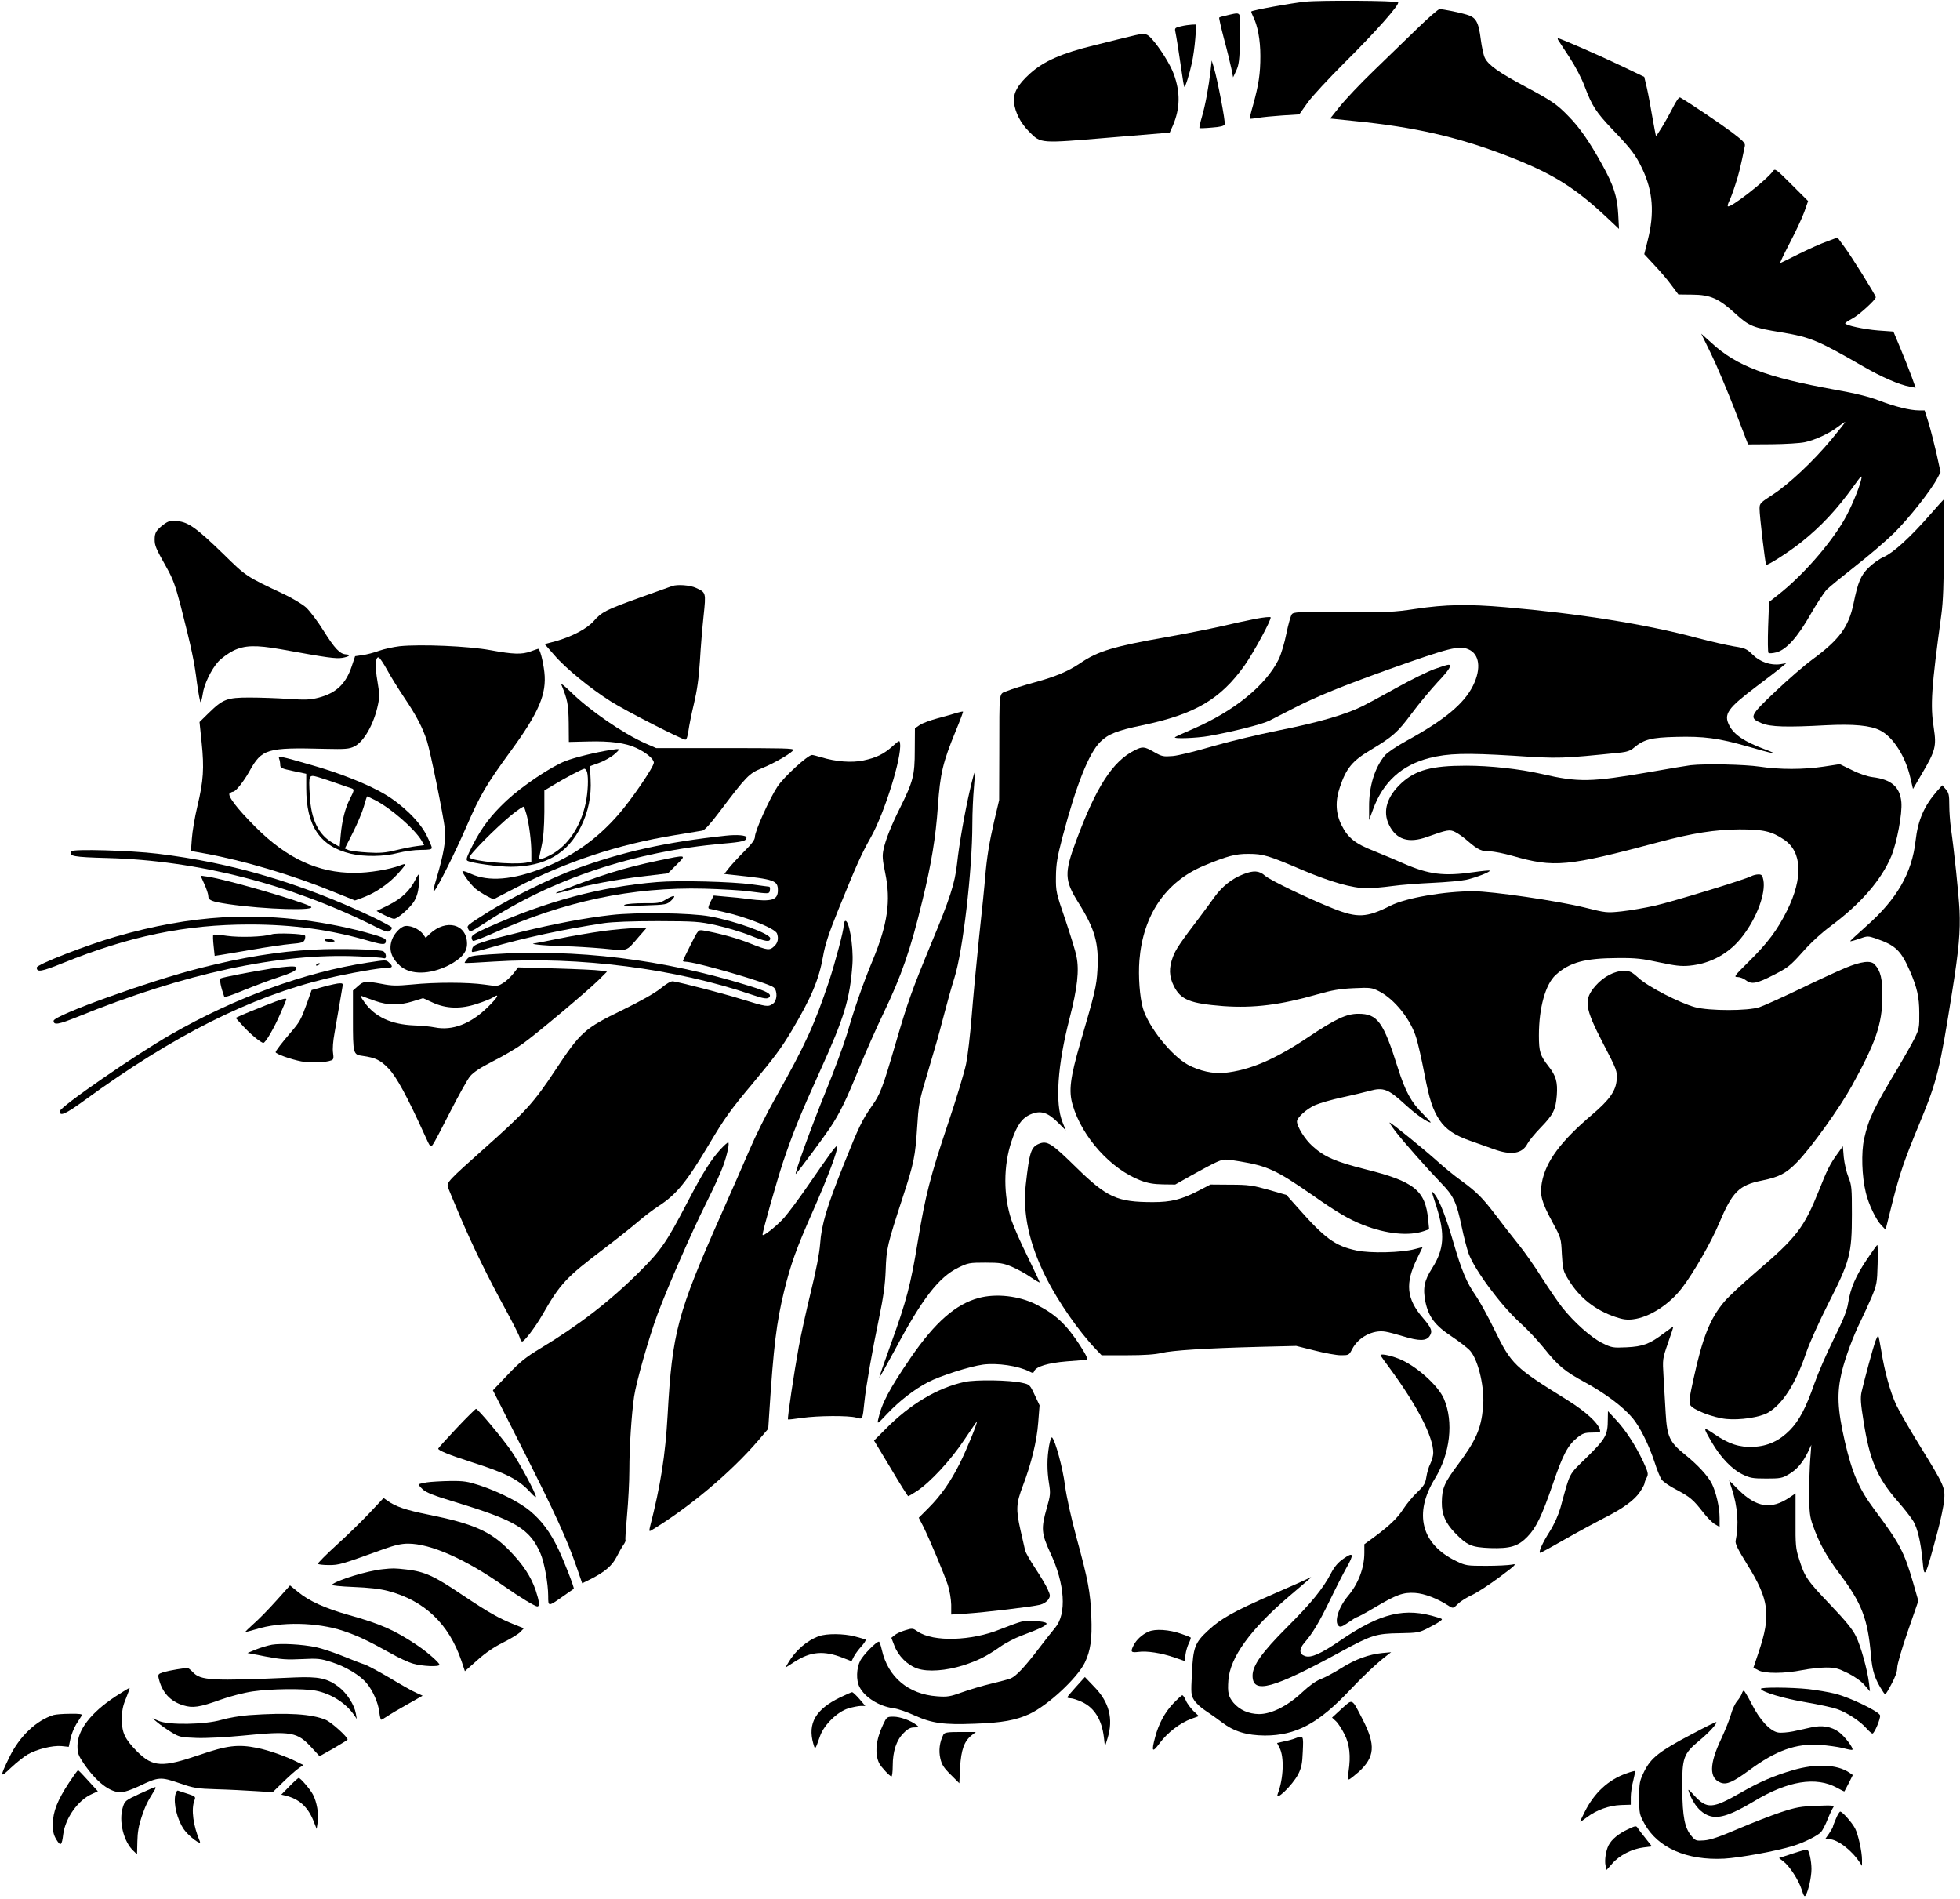
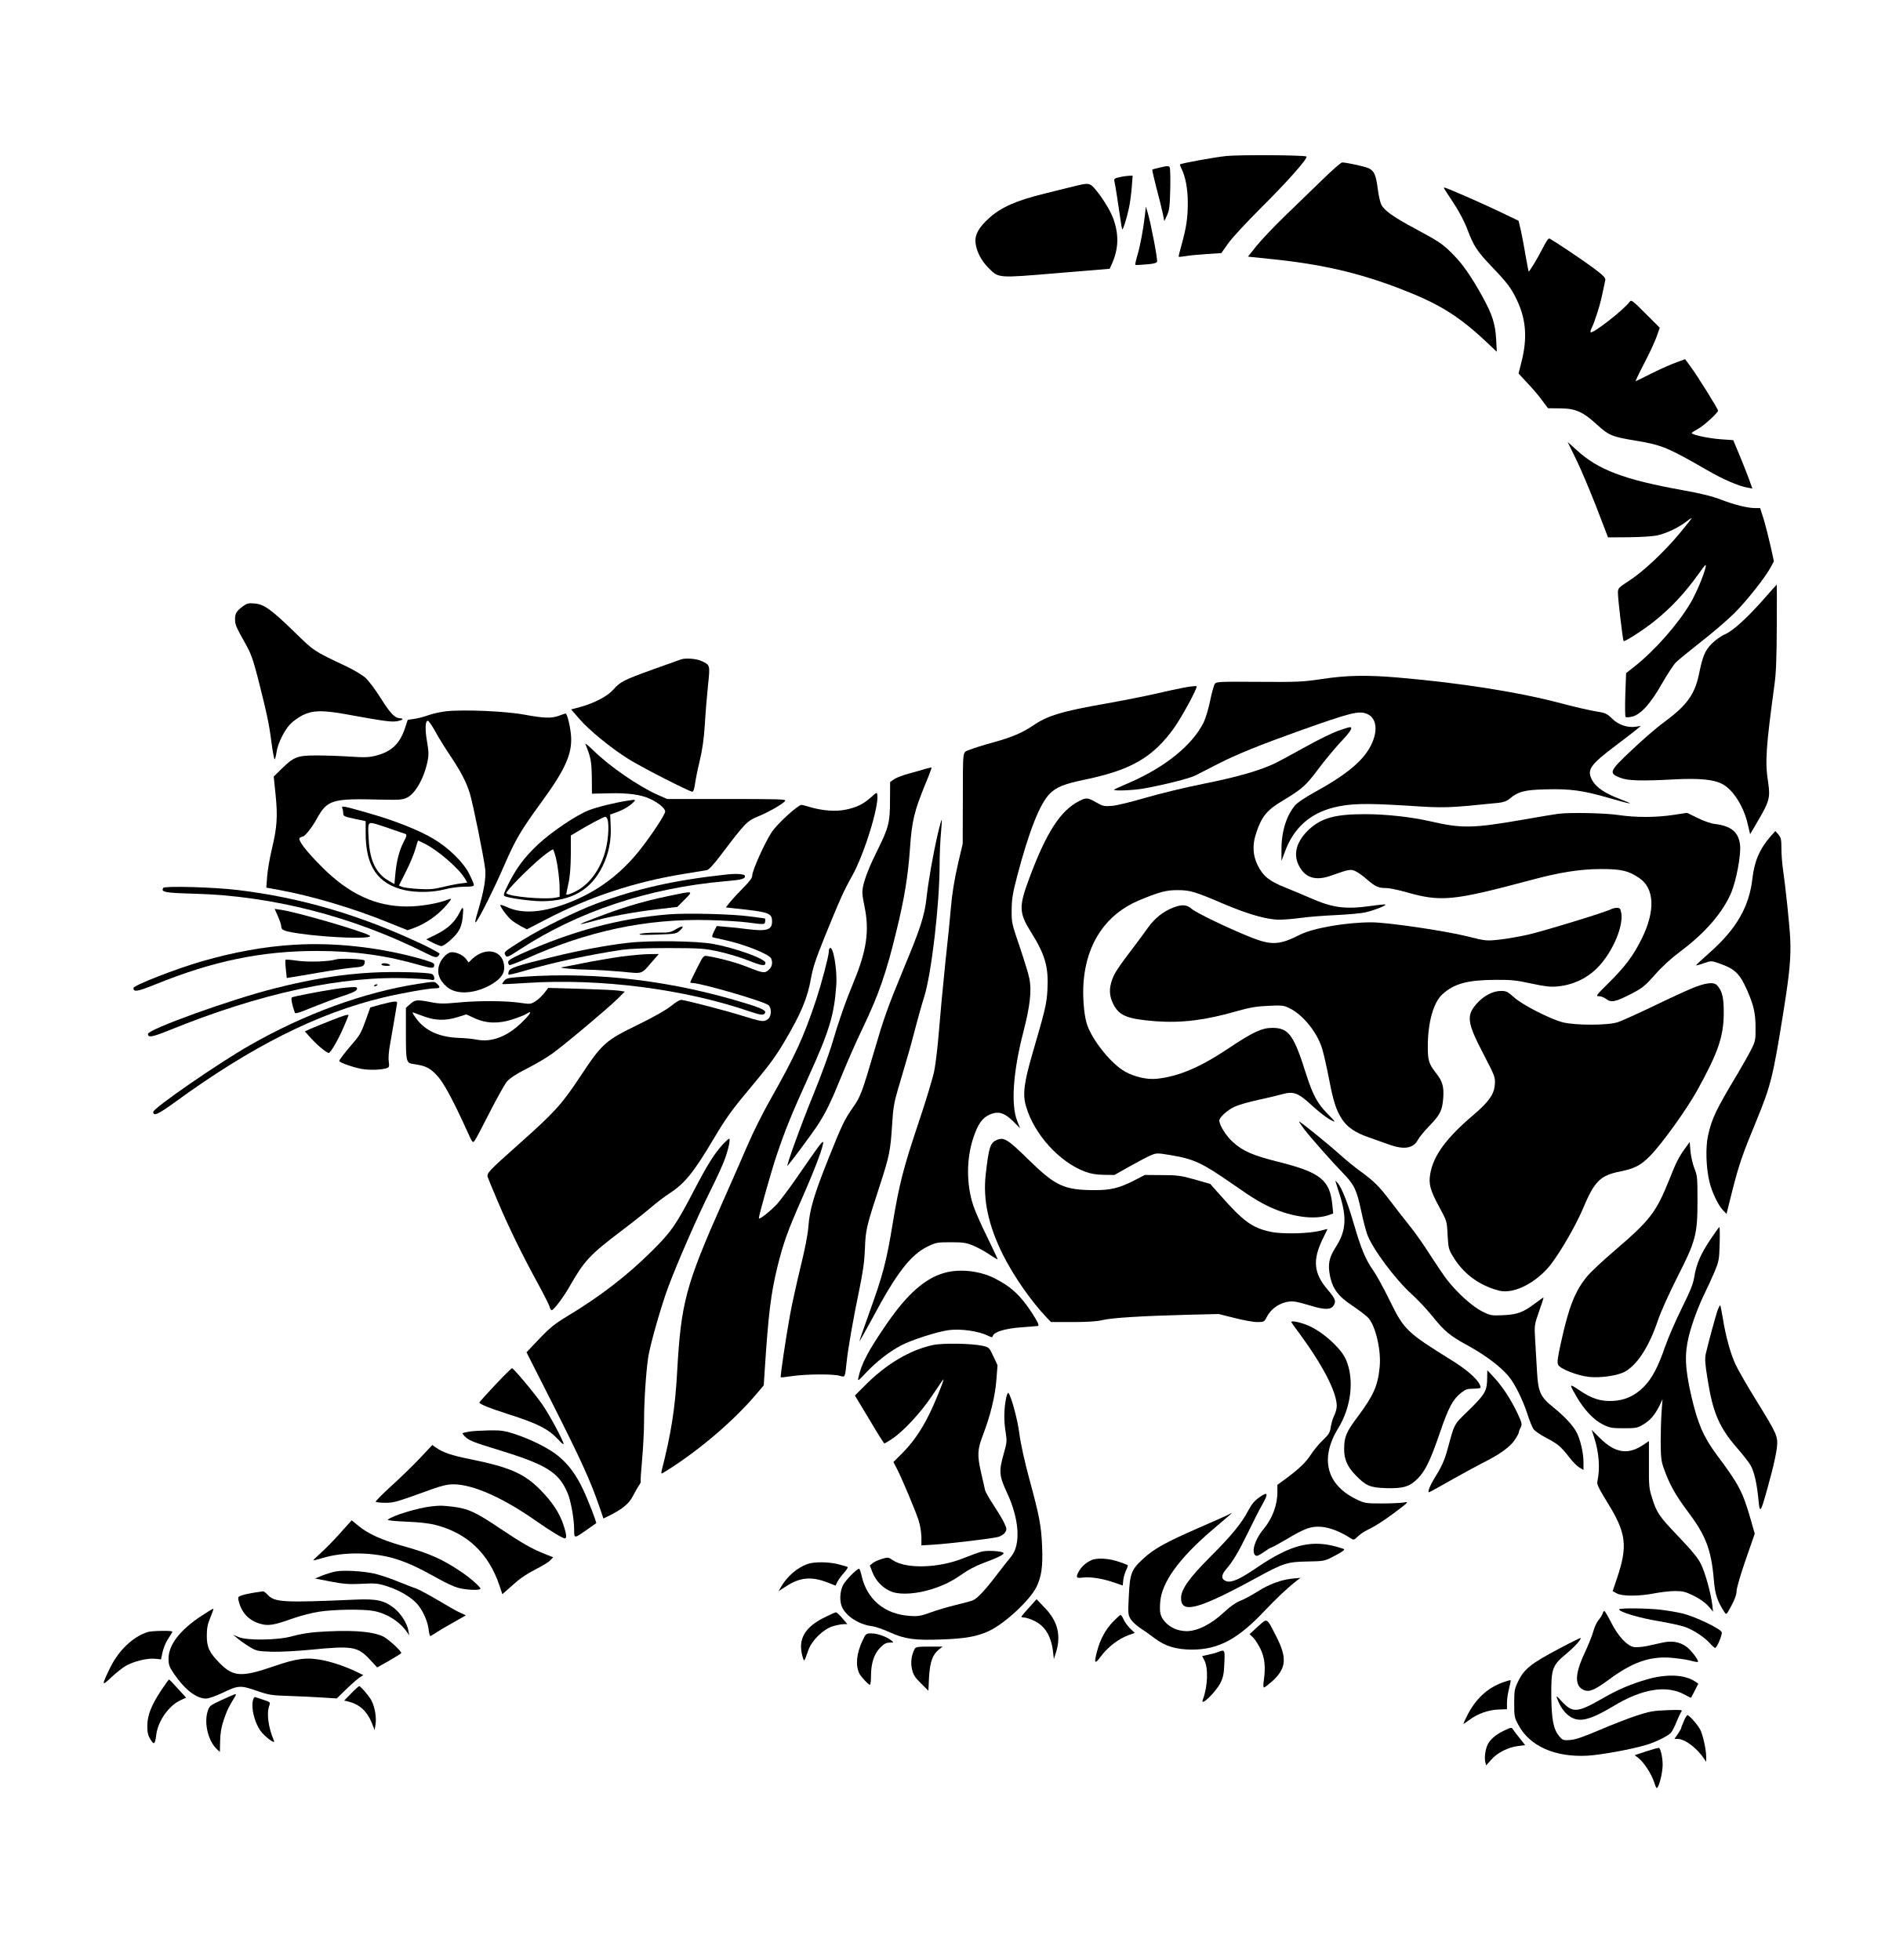
- <svg xmlns="http://www.w3.org/2000/svg" version="1.0" width="1280pt" height="1240pt" viewBox="0 0 1280 1240" preserveAspectRatio="xMidYMid meet">
-   <g transform="translate(0,1240) scale(0.1,-0.1)" fill="#000000" stroke="none">
+ <svg xmlns="http://www.w3.org/2000/svg" version="1.0" viewBox="0 0 500 520" preserveAspectRatio="xMidYMid meet">
+   <g transform="translate(27,475) scale(0.035,-0.035)" fill="#000000" stroke="none">
    <path d="M8525 12389 c-90 -9 -344 -55 -353 -64 -2 -2 3 -16 11 -32 30 -58 48 -153 48 -259 0 -116 -11 -187 -47 -318 -14 -48 -24 -90 -22 -91 2 -2 26 1 53 5 28 5 100 12 160 16 l110 7 54 76 c30 42 139 159 241 261 203 201 366 385 350 395 -18 11 -502 14 -605 4z" />
    <path d="M9254 12212 c-73 -70 -201 -194 -286 -277 -85 -82 -183 -186 -218 -230 l-63 -79 164 -17 c388 -39 668 -103 989 -226 296 -114 444 -205 663 -412 l70 -66 -5 95 c-6 116 -30 190 -105 325 -81 147 -147 242 -217 313 -78 81 -109 102 -286 197 -171 91 -241 141 -263 187 -9 18 -20 71 -26 116 -15 120 -31 149 -95 167 -57 16 -150 35 -175 35 -9 0 -75 -58 -147 -128z" />
    <path d="M8026 12303 c-33 -7 -62 -15 -64 -18 -2 -2 12 -64 31 -137 20 -73 41 -160 48 -193 l12 -60 21 45 c17 37 21 71 24 197 2 83 0 158 -4 166 -8 12 -17 12 -68 0z" />
    <path d="M7712 12228 c-36 -8 -41 -12 -37 -31 8 -39 24 -139 40 -251 8 -60 17 -111 19 -113 6 -6 33 79 50 157 8 36 18 107 22 158 l7 92 -29 -1 c-16 -1 -48 -5 -72 -11z" />
    <path d="M7385 12163 c-33 -8 -141 -34 -239 -59 -210 -51 -329 -103 -419 -184 -80 -72 -111 -127 -105 -188 7 -66 43 -136 99 -192 78 -78 66 -77 520 -39 l398 33 21 47 c47 111 49 215 6 334 -23 64 -93 175 -146 233 -33 36 -46 37 -135 15z" />
    <path d="M10176 12138 c5 -7 38 -58 74 -113 38 -58 80 -138 99 -190 48 -127 73 -166 181 -280 124 -129 152 -167 195 -257 70 -147 81 -290 35 -470 l-22 -88 66 -71 c37 -39 88 -98 112 -132 l45 -60 92 -1 c117 -1 172 -25 280 -124 90 -82 115 -92 300 -122 191 -32 239 -52 537 -224 116 -67 234 -119 303 -131 l37 -7 -26 73 c-15 41 -48 124 -73 184 l-46 110 -98 7 c-92 7 -217 34 -217 47 0 3 21 17 47 31 44 23 153 123 153 139 0 12 -161 271 -208 333 l-42 57 -67 -25 c-38 -13 -120 -50 -183 -81 -63 -32 -119 -59 -124 -61 -5 -3 23 56 61 129 39 74 82 166 96 205 l25 71 -107 107 c-102 102 -109 107 -122 89 -43 -60 -281 -245 -295 -230 -3 3 1 18 9 34 8 15 26 64 40 108 23 69 33 112 62 252 4 18 -12 34 -87 91 -74 55 -272 189 -335 225 -8 5 -26 -21 -53 -75 -38 -75 -102 -180 -106 -175 -1 1 -11 56 -23 122 -11 66 -27 152 -36 191 l-17 72 -146 70 c-140 67 -403 182 -417 182 -3 0 -3 -6 1 -12z" />
    <path d="M7906 11940 c-12 -105 -35 -230 -57 -304 -11 -37 -18 -70 -16 -72 2 -2 39 -1 81 3 56 4 79 10 84 21 6 16 -47 292 -71 372 l-14 45 -7 -65z" />
    <path d="M11175 10088 c36 -73 104 -236 153 -361 l88 -229 158 1 c88 1 182 7 210 13 69 14 161 57 219 101 26 20 47 34 47 31 0 -3 -41 -55 -90 -114 -120 -144 -278 -292 -383 -360 -80 -52 -86 -57 -86 -90 -1 -44 37 -361 43 -368 8 -7 150 84 230 148 128 102 233 214 341 365 51 71 57 76 50 45 -12 -57 -72 -199 -115 -271 -96 -162 -272 -361 -426 -482 l-61 -48 -6 -162 c-3 -89 -2 -166 2 -170 5 -5 28 -3 52 3 65 17 139 100 224 250 39 68 86 140 105 160 19 19 105 89 189 155 85 66 198 163 251 215 96 95 239 276 281 355 l22 42 -26 119 c-15 65 -38 156 -52 202 l-26 82 -37 0 c-58 0 -159 25 -262 65 -65 25 -154 47 -290 71 -443 80 -639 154 -802 304 l-68 61 65 -133z" />
    <path d="M12607 9042 c-132 -151 -241 -250 -303 -278 -31 -13 -76 -46 -102 -72 -50 -50 -68 -91 -97 -232 -32 -154 -92 -236 -267 -365 -54 -39 -163 -134 -243 -210 -170 -160 -175 -173 -90 -208 58 -24 163 -27 420 -13 179 9 291 -1 354 -34 84 -42 166 -171 197 -310 l17 -72 62 106 c84 143 92 174 74 290 -24 152 -16 263 49 741 12 88 16 205 17 438 1 174 1 317 0 317 -1 0 -41 -44 -88 -98z" />
    <path d="M1070 8976 c-49 -37 -60 -54 -60 -98 0 -42 7 -58 80 -188 39 -69 56 -116 91 -250 70 -275 88 -359 105 -497 10 -72 21 -130 24 -128 4 3 10 26 14 52 8 63 55 161 101 212 20 22 64 54 97 71 75 37 148 39 313 10 308 -56 356 -62 400 -56 47 8 60 21 23 23 -39 3 -72 38 -145 154 -39 63 -91 131 -115 153 -24 21 -90 61 -148 88 -244 115 -241 113 -390 259 -175 170 -231 211 -303 216 -44 4 -57 1 -87 -21z" />
    <path d="M4390 8573 c-8 -3 -103 -37 -210 -75 -225 -81 -250 -94 -303 -154 -44 -50 -143 -102 -251 -132 l-69 -18 62 -71 c72 -85 239 -221 371 -304 96 -61 464 -249 486 -249 8 0 15 23 20 58 4 31 20 111 36 177 20 85 32 166 39 280 5 88 16 220 24 294 16 152 16 152 -50 182 -38 18 -122 24 -155 12z" />
    <path d="M9245 8424 c-146 -22 -187 -23 -478 -21 -293 2 -320 1 -331 -15 -7 -10 -23 -66 -35 -125 -12 -61 -34 -134 -50 -168 -85 -171 -290 -338 -562 -456 -61 -26 -113 -50 -116 -53 -12 -12 143 -6 222 8 152 27 347 76 393 99 26 13 103 53 172 88 139 71 311 141 615 250 391 139 453 155 514 129 73 -30 86 -126 31 -237 -59 -119 -187 -225 -437 -362 -62 -34 -124 -76 -138 -93 -67 -80 -105 -202 -104 -338 l0 -85 26 70 c65 178 187 289 368 335 123 31 237 34 549 15 301 -20 311 -19 704 21 35 4 62 13 81 30 66 56 115 68 274 72 186 5 280 -8 472 -63 175 -51 215 -57 105 -16 -128 48 -195 93 -226 152 -39 76 -14 112 179 258 73 55 146 111 162 125 l30 25 -37 -6 c-63 -10 -134 14 -182 62 -39 38 -50 43 -122 54 -43 7 -153 32 -244 56 -331 89 -774 159 -1250 200 -242 21 -393 18 -585 -11z" />
    <path d="M8200 8359 c-52 -10 -153 -32 -225 -49 -71 -16 -231 -48 -355 -70 -347 -61 -451 -92 -566 -171 -77 -52 -159 -87 -294 -124 -74 -20 -156 -46 -182 -57 -57 -24 -51 20 -52 -408 l-1 -305 -32 -135 c-33 -144 -48 -237 -59 -365 -3 -44 -21 -222 -40 -395 -18 -173 -40 -408 -49 -523 -9 -114 -25 -251 -36 -305 -11 -53 -64 -230 -119 -392 -115 -343 -146 -464 -196 -765 -46 -284 -76 -395 -174 -666 -44 -122 -79 -223 -78 -225 2 -1 47 80 102 181 179 336 287 475 414 537 63 31 73 33 177 33 97 0 118 -4 173 -27 35 -15 90 -45 123 -68 32 -22 59 -37 59 -34 0 3 -36 79 -79 168 -44 88 -91 195 -105 237 -54 160 -54 357 0 517 35 105 69 152 126 176 65 27 111 12 178 -55 l50 -50 -21 53 c-50 123 -33 372 46 678 51 198 64 314 45 405 -6 33 -40 141 -73 240 -60 175 -62 183 -61 280 1 84 8 126 43 260 89 337 171 546 247 621 50 50 110 74 275 108 343 72 509 169 667 391 60 85 176 299 170 314 -2 4 -46 0 -98 -10z" />
    <path d="M2610 8180 c-41 -5 -102 -18 -135 -30 -33 -12 -82 -25 -108 -28 l-48 -7 -22 -66 c-39 -116 -102 -175 -217 -205 -55 -14 -86 -15 -195 -8 -71 5 -186 9 -255 9 -148 0 -174 -10 -269 -103 l-58 -57 14 -135 c17 -166 12 -248 -28 -415 -17 -71 -33 -166 -36 -211 l-6 -81 94 -17 c247 -45 563 -138 828 -246 l149 -60 55 20 c80 30 164 88 225 154 29 32 51 60 49 63 -2 2 -17 -1 -33 -8 -70 -27 -204 -49 -299 -49 -238 0 -440 93 -646 299 -124 124 -188 209 -168 222 8 5 17 9 21 9 17 0 69 66 106 132 82 148 112 158 497 148 129 -3 155 -1 188 15 63 30 130 148 156 276 10 47 9 74 -4 150 -17 96 -13 163 8 156 7 -2 31 -38 55 -81 23 -43 73 -123 111 -180 81 -120 122 -199 150 -287 23 -73 106 -482 117 -575 7 -70 -9 -164 -55 -319 -19 -62 -25 -93 -16 -84 24 24 140 257 214 428 87 200 127 268 286 486 185 253 236 374 220 516 -9 77 -30 155 -41 152 -5 -1 -27 -9 -49 -17 -57 -21 -114 -19 -261 8 -144 27 -459 40 -594 26z" />
    <path d="M9368 8031 c-42 -15 -150 -68 -240 -118 -89 -50 -192 -105 -227 -123 -115 -57 -291 -108 -552 -160 -140 -28 -337 -76 -439 -106 -102 -30 -215 -58 -251 -61 -62 -5 -71 -3 -122 26 -65 37 -75 38 -130 10 -141 -72 -248 -237 -377 -584 -81 -216 -79 -263 13 -410 108 -172 134 -265 124 -440 -6 -105 -17 -150 -112 -475 -66 -228 -77 -314 -50 -405 61 -210 250 -420 445 -494 48 -18 86 -24 145 -25 l80 -1 110 62 c61 34 132 72 159 84 49 21 51 22 153 5 180 -30 239 -57 468 -216 173 -121 240 -160 337 -199 150 -59 299 -74 397 -40 l34 12 -6 61 c-18 193 -90 251 -412 331 -193 49 -266 80 -344 151 -49 44 -101 127 -101 161 0 25 62 81 117 106 32 14 112 37 178 51 66 14 148 34 181 43 88 24 120 12 229 -88 73 -67 147 -119 169 -119 2 0 -21 26 -53 58 -76 76 -113 144 -162 298 -95 302 -133 354 -258 354 -78 0 -149 -33 -331 -155 -217 -145 -380 -214 -545 -231 -72 -7 -163 13 -237 53 -108 59 -258 247 -294 369 -21 73 -31 208 -23 313 24 296 171 512 419 617 154 64 209 79 295 78 94 0 130 -11 352 -106 182 -77 325 -118 418 -118 34 0 108 6 166 14 57 8 176 17 264 21 88 4 187 13 220 20 63 14 161 52 154 60 -3 2 -50 -2 -104 -10 -197 -28 -293 -16 -460 57 -49 22 -136 58 -193 81 -122 48 -170 86 -211 169 -38 75 -42 157 -11 247 42 125 81 172 200 243 146 88 176 114 267 236 48 65 125 157 170 206 79 83 99 117 71 115 -7 0 -47 -13 -90 -28z" />
    <path d="M3665 7932 c42 -103 47 -131 49 -252 l1 -125 125 3 c144 4 244 -9 315 -42 63 -29 115 -72 115 -96 0 -28 -146 -242 -233 -341 -138 -158 -296 -270 -487 -346 -200 -79 -359 -92 -475 -39 -30 14 -55 21 -55 17 0 -15 55 -89 85 -114 17 -14 50 -35 74 -48 l43 -22 147 76 c329 171 669 283 1036 343 88 14 170 28 182 30 15 3 54 46 111 122 181 239 193 251 281 287 78 31 201 103 201 118 0 10 -44 12 -490 12 l-405 0 -71 31 c-146 65 -364 215 -487 336 -38 37 -66 59 -62 50z" />
    <path d="M6245 7744 c-22 -7 -77 -23 -123 -35 -45 -12 -97 -31 -115 -43 l-32 -22 -1 -144 c0 -164 -11 -204 -96 -375 -57 -114 -95 -209 -108 -272 -9 -41 -7 -67 11 -154 38 -182 16 -334 -82 -570 -64 -155 -116 -304 -168 -482 -23 -75 -84 -241 -136 -368 -93 -227 -215 -564 -197 -544 23 25 175 229 220 296 67 100 109 187 196 402 41 100 110 256 154 347 119 248 179 419 256 740 58 236 87 413 101 615 15 215 32 286 117 493 28 67 49 124 47 125 -2 2 -22 -3 -44 -9z" />
    <path d="M5830 7528 c-59 -53 -107 -76 -192 -94 -76 -16 -179 -8 -275 21 -27 8 -53 15 -60 15 -27 0 -183 -142 -226 -207 -52 -79 -147 -290 -147 -328 0 -18 -19 -44 -68 -93 -37 -37 -82 -86 -100 -108 l-32 -41 63 -7 c266 -28 287 -35 287 -100 0 -64 -40 -76 -192 -57 -40 6 -108 13 -150 16 l-77 7 -21 -41 c-15 -31 -17 -42 -8 -45 7 -2 49 -11 93 -21 151 -33 336 -108 349 -140 12 -32 6 -62 -17 -83 -31 -30 -44 -28 -157 17 -86 35 -212 69 -308 85 -32 5 -32 5 -82 -94 -28 -55 -50 -102 -50 -105 0 -3 7 -5 16 -5 65 0 544 -139 577 -168 26 -23 23 -87 -5 -106 -32 -23 -42 -21 -201 28 -125 39 -396 109 -452 118 -13 2 -44 -16 -80 -46 -39 -31 -128 -82 -251 -142 -247 -120 -272 -142 -438 -393 -140 -212 -195 -272 -466 -513 -228 -203 -244 -220 -235 -249 4 -13 41 -102 82 -198 81 -190 177 -387 300 -612 44 -81 83 -158 87 -173 3 -14 11 -26 16 -26 15 0 86 94 132 174 117 204 153 243 405 434 87 66 187 146 223 177 36 31 95 76 132 100 117 76 183 158 333 410 97 163 136 218 277 386 145 174 190 234 258 348 129 217 178 334 205 486 13 76 37 149 100 305 122 300 146 354 213 474 89 159 202 521 190 610 -3 24 -4 23 -48 -16z" />
    <path d="M3990 7503 c-98 -15 -237 -49 -298 -73 -95 -37 -282 -163 -384 -258 -103 -97 -161 -174 -221 -291 -39 -77 -46 -96 -34 -102 26 -15 201 -39 282 -39 225 1 372 85 460 264 47 96 68 198 62 307 l-4 86 61 22 c33 12 79 38 100 57 40 35 38 37 -24 27z m-156 -145 c10 -39 6 -130 -9 -202 -29 -139 -103 -258 -199 -321 -47 -31 -106 -54 -106 -42 0 3 8 40 17 83 12 53 17 125 18 221 l0 141 55 33 c82 50 193 108 206 109 7 0 14 -10 18 -22z m-395 -278 c17 -66 31 -176 31 -246 l0 -61 -37 -7 c-89 -14 -342 9 -367 34 -10 10 167 190 274 278 41 33 78 58 81 54 3 -4 11 -27 18 -52z" />
    <path d="M1823 7445 c4 -9 7 -27 7 -39 0 -21 9 -25 85 -41 l85 -18 0 -93 c0 -248 90 -381 291 -429 90 -21 218 -19 308 5 42 11 107 20 148 20 55 0 73 3 73 14 0 7 -16 45 -35 83 -44 88 -155 197 -271 266 -107 64 -295 139 -479 191 -208 60 -220 62 -212 41z m382 -162 c39 -14 78 -27 88 -30 22 -7 22 -12 -8 -70 -31 -61 -51 -139 -60 -236 l-7 -77 -40 23 c-98 54 -147 154 -155 314 -8 136 -7 136 59 117 29 -9 85 -27 123 -41z m243 -107 c104 -53 259 -188 305 -265 l17 -30 -47 -6 c-27 -3 -88 -15 -137 -27 -70 -17 -108 -20 -185 -15 -53 3 -108 10 -123 15 l-26 11 52 103 c29 57 61 133 72 171 10 37 20 67 22 67 1 0 24 -11 50 -24z" />
    <path d="M11040 7403 c-19 -2 -138 -22 -263 -44 -388 -67 -467 -69 -709 -13 -145 33 -337 54 -493 54 -225 0 -328 -28 -422 -113 -96 -88 -125 -185 -82 -273 47 -97 128 -123 249 -79 131 47 148 50 183 32 18 -8 57 -36 86 -62 64 -55 87 -65 144 -65 23 0 88 -13 145 -29 272 -78 356 -70 952 89 223 60 372 83 530 84 155 0 210 -12 291 -67 118 -79 125 -250 20 -462 -63 -128 -129 -215 -253 -337 -92 -91 -97 -98 -71 -98 15 0 39 -9 53 -20 38 -30 71 -24 182 33 94 48 109 60 188 148 53 61 124 126 190 175 194 145 326 298 391 452 37 90 73 280 66 354 -9 99 -65 148 -187 163 -33 4 -88 22 -135 46 l-80 39 -105 -16 c-134 -20 -287 -20 -420 0 -96 14 -352 20 -450 9z" />
    <path d="M6336 7249 c-34 -145 -72 -359 -86 -490 -14 -126 -46 -227 -169 -521 -127 -308 -152 -378 -230 -645 -87 -298 -102 -338 -157 -415 -64 -92 -84 -132 -183 -380 -112 -280 -146 -394 -155 -520 -5 -64 -26 -173 -61 -315 -29 -120 -65 -282 -79 -360 -30 -164 -75 -466 -70 -472 1 -2 43 3 91 10 107 15 304 16 355 2 42 -13 41 -15 53 102 10 100 54 349 95 544 29 141 40 217 44 316 5 145 11 168 111 475 75 230 82 267 95 465 7 123 15 170 43 265 19 63 50 169 69 235 20 66 49 174 66 240 17 66 46 170 65 230 55 173 117 703 117 1004 0 75 5 181 10 235 5 55 8 101 6 103 -2 3 -16 -46 -30 -108z" />
    <path d="M12650 7234 c-84 -96 -125 -190 -140 -324 -24 -212 -122 -381 -321 -557 -60 -53 -108 -98 -106 -99 2 -2 29 5 59 16 55 19 57 19 110 1 127 -44 162 -77 221 -212 46 -106 61 -169 61 -274 1 -94 -1 -105 -31 -166 -18 -36 -64 -117 -101 -180 -168 -280 -198 -342 -228 -475 -20 -90 -15 -246 11 -352 18 -76 66 -177 102 -214 l27 -28 42 168 c52 205 79 283 182 532 113 274 129 339 211 855 44 276 54 394 48 530 -6 113 -35 389 -57 542 -5 37 -10 103 -10 145 0 66 -3 81 -23 104 l-23 26 -34 -38z" />
    <path d="M4740 6943 c-392 -42 -675 -105 -986 -219 -154 -57 -420 -188 -564 -278 -144 -91 -144 -90 -131 -115 11 -19 15 -18 109 43 438 287 975 466 1552 517 132 11 155 18 155 40 0 15 -62 20 -135 12z" />
    <path d="M466 6841 c-20 -32 12 -38 237 -44 589 -16 1198 -172 1750 -449 62 -31 82 -37 93 -27 8 6 14 16 14 21 0 5 -57 36 -127 70 -472 223 -922 355 -1403 413 -182 22 -554 32 -564 16z" />
    <path d="M4298 6780 c-224 -47 -378 -95 -640 -199 -53 -21 -27 -18 52 4 122 36 319 73 493 93 l159 19 56 56 c67 67 70 67 -120 27z" />
    <path d="M8119 6691 c-75 -29 -138 -80 -188 -149 -25 -35 -66 -91 -91 -124 -134 -176 -162 -218 -180 -266 -27 -72 -26 -127 6 -191 45 -90 106 -114 324 -131 198 -14 374 8 614 77 95 27 146 36 236 40 110 5 118 4 166 -20 102 -52 208 -185 244 -307 11 -36 34 -137 51 -225 34 -178 55 -240 100 -309 40 -60 100 -101 202 -136 45 -16 114 -40 152 -54 115 -42 187 -30 221 37 9 17 47 64 84 102 85 88 99 117 107 213 6 86 -5 127 -55 190 -54 69 -62 94 -62 201 0 181 43 334 110 395 91 82 189 109 405 110 119 1 160 -4 270 -28 103 -22 144 -27 197 -22 142 13 266 82 353 199 90 119 147 275 131 360 -6 31 -11 37 -32 37 -14 0 -35 -5 -46 -11 -40 -22 -519 -168 -630 -193 -63 -14 -159 -31 -215 -37 -101 -11 -104 -10 -245 25 -174 43 -604 106 -725 106 -191 0 -441 -43 -542 -94 -156 -79 -216 -82 -376 -18 -165 66 -408 183 -443 213 -38 34 -75 37 -143 10z" />
    <path d="M2713 6656 c-36 -72 -88 -122 -175 -166 l-79 -39 50 -26 c28 -14 57 -25 64 -25 23 0 97 64 128 109 19 30 29 60 34 106 9 85 4 95 -22 41z" />
    <path d="M1335 6626 c14 -31 25 -65 25 -75 0 -30 19 -38 131 -55 237 -35 591 -45 537 -15 -63 35 -551 177 -670 194 l-48 7 25 -56z" />
    <path d="M4291 6640 c-373 -31 -725 -126 -1108 -297 -75 -34 -103 -51 -103 -64 0 -10 4 -20 9 -23 4 -3 62 19 127 48 467 211 913 305 1384 293 113 -3 246 -11 295 -18 129 -17 130 -17 133 9 2 12 0 22 -5 22 -4 0 -55 7 -113 15 -131 18 -480 27 -619 15z" />
    <path d="M4345 6524 c-35 -21 -51 -23 -140 -22 -55 0 -111 -4 -125 -10 -18 -7 16 -9 125 -5 149 5 150 6 180 34 36 35 16 37 -40 3z" />
    <path d="M3992 6425 c-170 -19 -374 -58 -587 -110 -258 -63 -312 -81 -320 -106 -4 -11 -5 -23 -2 -25 3 -3 51 8 108 25 234 68 496 124 754 163 58 8 183 13 350 13 244 -1 268 -2 383 -27 67 -15 168 -45 224 -68 101 -40 128 -44 128 -17 0 30 -225 112 -395 143 -124 23 -479 28 -643 9z" />
    <path d="M1458 6410 c-228 -14 -454 -55 -701 -126 -197 -57 -517 -182 -517 -202 0 -33 31 -27 170 29 434 176 802 252 1220 252 285 0 529 -34 786 -109 89 -25 104 -25 104 5 0 13 -28 24 -137 54 -304 81 -629 115 -925 97z" />
    <path d="M5517 6384 c-4 -4 -7 -17 -7 -28 0 -32 -55 -238 -95 -361 -97 -289 -155 -417 -353 -768 -55 -97 -130 -248 -167 -335 -37 -86 -120 -276 -185 -422 -287 -647 -320 -771 -350 -1310 -15 -264 -45 -457 -116 -734 -5 -23 -4 -27 7 -21 247 149 524 381 704 592 l62 73 7 107 c28 433 47 588 97 793 45 181 78 273 188 522 97 220 165 401 158 422 -4 12 -38 -35 -196 -264 -55 -80 -123 -171 -151 -203 -51 -56 -140 -126 -140 -110 0 24 94 355 135 478 65 192 108 299 241 593 159 350 195 470 211 697 8 120 -25 304 -50 279z" />
    <path d="M2635 6350 c-27 -11 -61 -49 -74 -83 -25 -65 -7 -122 53 -175 68 -59 193 -57 315 4 84 44 121 86 121 141 0 129 -136 165 -243 65 l-27 -26 -16 22 c-26 38 -95 66 -129 52z" />
    <path d="M3935 6320 c-77 -11 -207 -33 -290 -50 -82 -16 -154 -31 -160 -31 -30 -5 115 -17 205 -18 58 -1 170 -8 250 -15 165 -16 146 -23 232 77 l50 57 -74 -1 c-40 0 -136 -9 -213 -19z" />
    <path d="M1775 6299 c-54 -17 -208 -22 -294 -10 -46 7 -85 10 -88 7 -3 -3 -2 -35 2 -72 l7 -66 31 5 c18 2 111 19 208 35 97 17 213 34 258 38 71 6 84 10 91 28 4 12 5 24 1 27 -11 12 -185 18 -216 8z" />
    <path d="M2120 6260 c0 -5 17 -10 38 -10 27 0 33 3 22 10 -20 13 -60 13 -60 0z" />
    <path d="M2050 6199 c-232 -12 -467 -50 -745 -121 -329 -83 -955 -309 -955 -344 0 -30 32 -24 154 25 699 285 1322 419 1834 396 85 -3 160 -9 168 -12 21 -8 18 34 -3 45 -26 13 -296 20 -453 11z" />
    <path d="M3201 6168 c-120 -8 -135 -11 -151 -31 -10 -12 -17 -23 -15 -25 2 -2 88 2 191 9 555 35 1186 -46 1683 -216 82 -28 106 -31 117 -14 12 19 -19 36 -136 72 -557 173 -1127 243 -1689 205z" />
    <path d="M2400 6114 c-411 -63 -863 -228 -1280 -467 -237 -135 -730 -476 -730 -504 0 -35 37 -19 162 72 580 423 1082 676 1584 796 139 33 342 69 392 69 36 0 40 9 14 33 -21 20 -17 20 -142 1z" />
    <path d="M12050 6079 c-52 -22 -187 -84 -300 -139 -113 -54 -230 -107 -260 -117 -76 -25 -326 -25 -420 0 -97 26 -305 132 -367 189 -47 42 -58 48 -98 48 -61 0 -132 -37 -184 -96 -80 -91 -74 -142 49 -379 90 -173 92 -180 88 -235 -5 -73 -46 -131 -161 -229 -205 -174 -303 -306 -328 -445 -14 -79 -2 -125 69 -256 57 -105 57 -105 62 -211 6 -99 8 -109 44 -167 70 -115 174 -198 306 -242 49 -17 77 -20 116 -15 106 13 235 96 318 204 74 96 191 299 242 421 87 207 130 251 280 281 114 23 159 47 231 121 90 92 277 353 356 496 156 282 199 405 200 582 1 118 -11 169 -50 212 -25 28 -87 21 -193 -23z" />
    <path d="M2065 6100 c-3 -6 1 -7 9 -4 18 7 21 14 7 14 -6 0 -13 -4 -16 -10z" />
    <path d="M1765 6074 c-123 -19 -312 -56 -324 -63 -9 -6 1 -57 23 -118 3 -7 48 7 128 41 69 28 172 67 231 86 74 24 107 40 111 52 3 15 -2 18 -37 17 -23 -1 -82 -7 -132 -15z" />
    <path d="M3352 6042 c-18 -22 -48 -51 -68 -62 -33 -21 -38 -21 -122 -9 -106 15 -316 16 -473 0 -97 -9 -130 -9 -195 4 -107 20 -119 19 -156 -14 l-33 -29 0 -184 c0 -231 1 -235 63 -243 84 -12 116 -27 169 -82 51 -52 121 -180 238 -438 34 -76 37 -79 51 -60 9 11 60 108 114 215 55 107 113 212 130 232 22 26 68 57 151 99 66 33 152 84 192 113 90 64 422 343 497 417 l54 54 -44 7 c-25 4 -155 10 -290 14 l-246 7 -32 -41z m-902 -178 c82 -29 158 -30 245 -3 l68 21 61 -28 c90 -42 186 -44 291 -9 44 14 91 33 103 41 50 32 33 1 -34 -64 -110 -108 -230 -154 -344 -131 -30 6 -91 12 -135 13 -149 6 -256 55 -324 150 -28 39 -31 48 -16 41 11 -4 49 -19 85 -31z" />
    <path d="M2115 5957 l-80 -22 -30 -85 c-39 -108 -48 -124 -104 -189 -60 -70 -101 -123 -101 -132 0 -11 100 -47 168 -60 59 -11 158 -8 196 7 14 5 16 14 11 49 -4 25 0 78 10 131 9 49 23 130 31 179 8 50 17 102 20 118 5 23 3 27 -18 26 -13 0 -59 -10 -103 -22z" />
    <path d="M1735 5835 c-60 -23 -129 -52 -153 -62 l-43 -20 48 -53 c46 -51 117 -110 133 -110 14 0 72 100 111 191 22 49 39 91 39 94 0 10 -29 2 -135 -40z" />
    <path d="M9113 5012 c56 -72 208 -244 298 -337 82 -84 101 -125 135 -287 14 -67 35 -146 45 -174 41 -110 210 -337 335 -451 47 -42 116 -116 155 -164 95 -119 136 -153 274 -228 126 -69 241 -154 305 -229 48 -56 108 -176 146 -292 15 -47 35 -97 45 -111 10 -15 54 -45 97 -67 89 -47 109 -64 174 -147 25 -33 60 -68 77 -78 l31 -18 0 58 c0 71 -23 169 -51 225 -26 51 -92 123 -177 191 -99 80 -115 116 -124 267 -4 69 -10 177 -14 240 -7 115 -7 116 29 220 20 57 36 105 34 106 -1 1 -29 -18 -62 -43 -91 -69 -135 -86 -243 -91 -89 -4 -96 -3 -159 28 -72 36 -184 135 -262 234 -27 34 -85 120 -131 191 -45 72 -114 171 -154 220 -40 50 -107 135 -148 190 -87 114 -122 150 -229 228 -42 30 -109 85 -150 122 -84 76 -304 255 -314 255 -3 0 14 -26 38 -58z" />
    <path d="M4708 4898 c-65 -71 -117 -153 -221 -353 -135 -259 -171 -311 -316 -455 -188 -187 -394 -346 -642 -495 -96 -58 -133 -88 -213 -172 l-97 -102 204 -403 c206 -408 280 -570 344 -755 l35 -102 57 28 c93 48 138 87 167 143 15 29 35 65 45 79 10 14 16 28 14 31 -3 2 2 76 10 164 8 87 15 220 15 294 0 148 14 362 31 480 14 95 96 384 153 538 70 186 221 532 316 722 48 96 99 207 112 245 28 76 44 155 33 155 -4 0 -25 -19 -47 -42z" />
    <path d="M6785 4931 c-52 -22 -62 -53 -86 -266 -21 -191 22 -387 132 -607 80 -159 214 -352 327 -470 l36 -38 166 0 c111 0 184 5 225 15 70 17 292 31 635 40 l245 6 120 -30 c66 -17 143 -31 172 -31 51 0 53 1 73 39 40 79 136 129 218 115 20 -3 72 -17 115 -30 104 -32 151 -32 173 1 21 31 13 53 -42 117 -110 127 -119 228 -39 391 19 39 35 72 35 72 0 1 -24 -4 -52 -12 -85 -23 -289 -28 -378 -9 -141 30 -206 77 -387 282 l-72 81 -118 34 c-105 29 -132 33 -248 33 l-130 1 -83 -43 c-107 -55 -175 -72 -292 -72 -235 0 -300 30 -501 226 -162 159 -190 177 -244 155z" />
    <path d="M11999 4865 c-46 -63 -68 -106 -119 -236 -98 -245 -146 -308 -408 -532 -90 -77 -186 -166 -213 -199 -92 -110 -140 -231 -199 -501 -26 -116 -31 -153 -22 -171 14 -31 148 -83 235 -92 91 -9 221 11 273 41 96 56 181 190 249 390 20 61 86 206 145 323 141 277 154 324 154 582 0 171 -1 190 -23 244 -13 32 -26 90 -30 129 l-6 72 -36 -50z" />
    <path d="M9350 4620 c0 -3 14 -48 31 -100 57 -180 50 -278 -28 -401 -52 -81 -62 -131 -44 -221 21 -98 63 -154 171 -225 52 -35 107 -77 122 -95 54 -63 96 -248 83 -370 -13 -140 -47 -215 -163 -371 -90 -120 -105 -155 -106 -247 -1 -78 23 -134 84 -198 81 -84 110 -96 232 -101 131 -4 181 11 242 73 57 58 94 133 167 345 66 194 98 254 162 305 33 26 48 31 93 31 30 0 54 4 54 8 0 43 -86 125 -217 206 -342 212 -363 232 -472 455 -43 89 -100 192 -125 228 -58 82 -91 162 -145 347 -45 156 -90 272 -121 311 -11 14 -20 23 -20 20z" />
    <path d="M12192 4176 c-74 -110 -107 -188 -122 -282 -8 -54 -30 -107 -95 -239 -46 -93 -103 -224 -126 -290 -53 -154 -99 -242 -160 -304 -69 -70 -145 -105 -239 -109 -91 -4 -160 18 -257 85 -73 49 -73 46 -13 -57 56 -96 130 -174 198 -207 51 -25 68 -28 157 -28 91 0 104 2 147 28 52 30 90 74 125 145 l22 47 -7 -95 c-4 -52 -7 -156 -7 -230 1 -115 4 -145 24 -200 41 -117 89 -203 177 -320 141 -187 182 -292 202 -525 9 -109 26 -161 80 -243 15 -23 15 -22 53 48 26 48 39 84 39 110 0 21 30 125 69 237 l69 199 -33 115 c-59 205 -88 259 -256 484 -99 133 -143 235 -191 441 -49 215 -53 317 -20 456 25 100 74 232 124 333 19 39 51 108 71 155 33 80 36 93 39 213 2 70 1 127 -2 127 -3 0 -33 -42 -68 -94z" />
    <path d="M6391 3924 c-149 -40 -285 -159 -443 -389 -141 -206 -191 -301 -213 -404 -7 -32 -5 -31 60 38 80 84 174 157 265 205 79 41 271 103 360 115 93 12 230 -8 302 -45 23 -12 27 -11 32 2 11 30 90 54 212 64 66 5 122 10 127 10 15 0 5 24 -39 93 -90 139 -162 206 -290 270 -110 55 -259 72 -373 41z" />
    <path d="M12246 3638 c-15 -43 -69 -242 -89 -328 -8 -37 -6 -75 13 -190 39 -252 88 -368 221 -521 44 -50 91 -110 105 -134 27 -46 48 -138 59 -251 12 -132 15 -128 101 194 18 68 36 154 40 191 8 87 3 98 -156 356 -68 110 -138 232 -157 272 -39 84 -76 219 -97 352 -9 52 -17 96 -20 98 -2 2 -11 -15 -20 -39z" />
    <path d="M9017 3547 c4 -7 30 -43 59 -82 180 -245 284 -447 284 -552 0 -19 -9 -51 -19 -71 -11 -21 -22 -60 -26 -87 -7 -43 -15 -57 -60 -100 -29 -27 -69 -76 -90 -108 -39 -61 -91 -110 -192 -185 l-63 -46 0 -56 c0 -98 -39 -201 -106 -281 -63 -75 -93 -171 -61 -197 10 -9 25 -3 62 23 27 19 53 35 57 35 5 0 57 28 116 63 143 85 186 100 264 95 61 -4 147 -37 220 -85 27 -17 28 -17 60 14 18 18 59 43 90 57 31 14 112 66 179 116 110 82 118 91 83 83 -21 -4 -97 -8 -169 -8 -125 0 -133 1 -195 31 -228 109 -280 310 -139 539 100 164 123 370 59 520 -38 89 -187 221 -297 263 -64 25 -126 35 -116 19z" />
    <path d="M6300 3376 c-176 -38 -357 -145 -518 -309 l-74 -74 109 -181 c59 -100 111 -182 114 -182 3 0 28 14 55 32 88 57 224 204 312 337 45 68 82 121 82 118 0 -19 -69 -187 -111 -271 -61 -122 -124 -212 -206 -294 l-63 -63 30 -58 c41 -83 134 -304 160 -381 12 -38 21 -92 22 -129 l0 -64 97 6 c121 8 434 45 484 58 20 5 44 20 53 34 14 22 14 27 -4 67 -10 24 -47 85 -81 137 -34 51 -63 103 -66 115 -3 11 -16 73 -31 136 -30 134 -28 172 16 288 55 144 91 291 100 411 l9 114 -32 68 c-31 67 -33 68 -82 79 -79 18 -300 22 -375 6z" />
    <path d="M2983 3075 c-65 -69 -119 -129 -121 -134 -4 -11 71 -42 218 -89 226 -72 305 -112 383 -196 20 -23 37 -36 37 -30 0 22 -107 221 -159 296 -58 85 -220 278 -232 278 -4 0 -61 -56 -126 -125z" />
    <path d="M10500 3131 c0 -102 -14 -126 -136 -246 -124 -122 -107 -90 -173 -330 -15 -51 -40 -107 -70 -155 -48 -75 -77 -140 -62 -140 4 0 79 41 166 91 88 50 201 111 250 136 124 62 200 118 235 171 17 25 30 50 30 56 0 6 6 23 14 37 12 24 10 33 -24 107 -50 105 -114 204 -178 272 l-51 55 -1 -54z" />
    <path d="M6851 2958 c-14 -82 -14 -161 0 -247 10 -62 9 -75 -15 -159 -38 -133 -35 -166 23 -292 96 -203 108 -399 32 -489 -17 -20 -65 -81 -107 -136 -92 -121 -148 -180 -183 -195 -15 -6 -71 -21 -126 -34 -55 -13 -140 -38 -190 -56 -80 -29 -98 -32 -165 -27 -187 13 -321 125 -361 303 -7 30 -15 54 -19 54 -18 0 -103 -87 -122 -124 -25 -49 -28 -128 -5 -172 35 -68 127 -126 222 -139 28 -3 90 -25 138 -47 113 -51 189 -62 392 -54 180 6 270 23 359 64 121 57 310 233 360 334 38 78 49 155 43 303 -6 158 -21 237 -97 515 -35 130 -65 265 -75 340 -14 113 -63 291 -84 313 -5 5 -14 -20 -20 -55z" />
    <path d="M2787 2720 c-27 -5 -51 -10 -53 -13 -2 -2 9 -16 26 -32 22 -21 71 -41 217 -85 394 -120 484 -175 553 -335 25 -58 50 -197 50 -277 0 -71 -1 -71 98 -1 37 26 68 47 69 48 6 3 -63 181 -101 260 -53 111 -109 185 -184 248 -68 57 -202 125 -328 167 -80 26 -105 30 -195 29 -57 -1 -126 -5 -152 -9z" />
    <path d="M11310 2678 c38 -117 47 -235 25 -338 -5 -19 13 -55 74 -154 146 -234 158 -332 75 -578 l-33 -98 32 -17 c42 -23 171 -22 287 1 47 9 116 17 154 17 60 0 79 -5 142 -36 45 -22 87 -52 110 -78 l36 -42 -6 53 c-11 89 -54 244 -86 308 -22 45 -68 101 -170 208 -148 155 -165 179 -201 296 -22 67 -24 93 -23 252 l0 176 -40 -27 c-118 -80 -215 -66 -333 51 l-61 61 18 -55z" />
    <path d="M2413 2520 c-51 -54 -148 -149 -217 -211 -68 -62 -122 -117 -120 -121 3 -4 35 -8 72 -8 68 0 80 4 357 104 73 26 116 36 160 36 147 0 376 -101 630 -280 98 -69 199 -130 214 -130 17 0 13 33 -10 103 -31 92 -84 172 -174 264 -122 124 -233 173 -530 233 -145 29 -211 52 -263 89 l-27 19 -92 -98z" />
    <path d="M8774 2222 c-36 -25 -59 -52 -82 -96 -52 -100 -128 -193 -287 -352 -164 -164 -225 -250 -225 -316 0 -123 131 -87 580 158 196 107 229 117 380 119 118 2 128 4 185 33 33 17 69 37 79 45 19 14 18 15 -15 25 -214 68 -371 30 -637 -151 -127 -87 -191 -115 -230 -101 -38 13 -39 45 -4 86 54 62 94 129 166 276 39 81 88 177 109 214 52 91 46 106 -19 60z" />
    <path d="M2500 2153 c-101 -10 -303 -72 -333 -102 -4 -4 59 -11 140 -14 102 -4 173 -12 227 -26 238 -63 398 -215 480 -458 l22 -66 80 71 c53 48 109 86 169 116 50 25 101 56 113 69 l23 24 -58 23 c-107 43 -170 79 -341 193 -186 126 -247 154 -367 168 -80 9 -89 9 -155 2z" />
    <path d="M8548 2095 c-3 -3 -107 -50 -232 -104 -258 -113 -341 -159 -425 -237 -88 -81 -99 -111 -107 -281 -7 -133 -6 -143 15 -176 12 -19 45 -50 74 -68 29 -19 77 -53 107 -76 79 -60 162 -85 280 -86 204 0 351 79 556 297 82 87 175 175 239 224 l30 23 -56 -5 c-90 -9 -178 -41 -270 -99 -47 -30 -108 -62 -135 -72 -31 -12 -74 -43 -120 -86 -96 -90 -201 -142 -282 -142 -68 1 -126 27 -166 73 -34 41 -40 67 -34 148 11 149 143 331 393 545 160 136 150 127 144 127 -3 0 -8 -2 -11 -5z" />
    <path d="M1804 1947 c-49 -55 -115 -122 -147 -150 -31 -28 -56 -52 -54 -53 2 -2 31 6 66 16 165 52 401 47 573 -10 95 -32 160 -63 308 -145 52 -30 119 -61 149 -69 58 -17 171 -22 171 -7 0 13 -79 83 -145 127 -147 99 -240 140 -451 199 -151 43 -254 89 -327 149 l-53 43 -90 -100z" />
    <path d="M6669 1810 c-20 -5 -81 -27 -136 -49 -189 -77 -437 -84 -538 -16 -33 23 -36 24 -84 9 -27 -8 -58 -22 -69 -32 l-21 -17 20 -52 c26 -68 86 -127 151 -149 69 -23 186 -14 298 21 98 32 150 58 238 119 34 25 99 59 145 76 124 46 171 70 160 81 -13 13 -122 20 -164 9z" />
    <path d="M7500 1745 c-42 -19 -77 -51 -96 -87 -23 -45 -19 -51 30 -45 55 8 152 -7 237 -37 l67 -23 4 42 c3 23 13 57 22 75 9 18 14 35 12 37 -2 2 -29 13 -61 24 -80 28 -171 34 -215 14z" />
    <path d="M5349 1716 c-79 -28 -155 -94 -202 -175 l-18 -31 61 39 c104 67 191 74 313 26 l58 -23 15 30 c8 16 31 47 50 68 19 21 31 41 27 43 -5 3 -36 12 -70 21 -73 19 -184 20 -234 2z" />
    <path d="M1776 1660 c-27 -5 -74 -19 -104 -31 l-56 -23 119 -23 c99 -19 140 -22 235 -17 105 5 122 4 196 -20 91 -29 185 -85 228 -137 40 -47 76 -128 83 -188 3 -28 9 -51 12 -51 4 0 22 11 42 24 19 13 78 48 132 78 l97 55 -42 19 c-24 10 -101 54 -171 96 -71 42 -146 82 -166 89 -20 6 -84 31 -143 55 -59 24 -138 50 -175 58 -92 19 -227 26 -287 16z" />
    <path d="M1155 1499 c-32 -5 -74 -14 -92 -20 -29 -9 -32 -14 -27 -37 21 -92 75 -152 161 -178 62 -19 105 -13 244 37 61 22 154 46 210 54 114 17 331 20 410 5 100 -19 197 -80 252 -160 l17 -25 -6 35 c-10 58 -58 132 -110 173 -76 58 -132 70 -293 63 -543 -24 -610 -20 -662 35 -15 16 -31 28 -36 28 -4 -1 -35 -5 -68 -10z" />
    <path d="M7028 1386 c-32 -35 -58 -66 -58 -70 0 -3 10 -6 23 -6 12 0 45 -11 73 -24 81 -38 129 -115 143 -230 l7 -61 17 54 c39 127 11 236 -87 336 l-61 64 -57 -63z" />
    <path d="M754 1322 c-161 -106 -248 -219 -248 -322 0 -48 5 -62 41 -116 83 -121 170 -188 243 -188 20 0 71 18 120 41 124 60 139 61 261 19 95 -33 116 -36 244 -40 77 -2 191 -8 253 -12 l113 -7 72 70 c39 38 85 78 100 88 l29 19 -35 17 c-74 38 -188 79 -268 95 -124 25 -198 16 -377 -46 -243 -83 -304 -80 -407 23 -80 81 -100 123 -99 212 0 53 6 86 27 135 14 35 25 65 23 67 -2 2 -43 -23 -92 -55z" />
    <path d="M11500 1372 c0 -19 153 -65 293 -88 83 -14 175 -34 203 -44 65 -22 153 -80 193 -126 17 -19 34 -34 39 -34 13 0 54 98 50 118 -4 25 -198 118 -293 142 -44 11 -123 24 -175 30 -114 12 -310 13 -310 2z" />
    <path d="M11375 1340 c-4 -11 -17 -33 -31 -49 -14 -17 -31 -54 -39 -84 -8 -30 -37 -103 -65 -163 -78 -165 -79 -256 -3 -285 39 -15 81 4 186 81 176 130 305 176 463 166 50 -4 117 -13 149 -21 32 -9 60 -14 62 -11 10 9 -50 88 -88 116 -50 36 -110 46 -181 30 -29 -6 -82 -18 -118 -26 -36 -7 -81 -11 -99 -7 -51 9 -119 82 -171 185 -25 49 -48 88 -52 88 -4 0 -10 -9 -13 -20z" />
    <path d="M5485 1315 c-158 -77 -211 -168 -174 -300 13 -44 11 -46 45 50 26 73 114 158 184 179 30 9 67 16 83 16 l28 0 -38 45 c-21 24 -42 44 -48 45 -5 0 -41 -16 -80 -35z" />
    <path d="M7661 1275 c-54 -57 -94 -131 -117 -218 -26 -97 -19 -106 30 -39 50 68 134 132 206 158 l49 18 -36 34 c-19 20 -42 50 -49 69 -8 18 -18 33 -23 33 -4 0 -31 -25 -60 -55z" />
    <path d="M8762 1242 l-63 -58 26 -24 c14 -13 39 -52 56 -86 33 -66 41 -142 26 -241 -5 -33 -4 -53 2 -53 5 0 34 23 65 50 104 96 111 174 27 338 -75 146 -65 140 -139 74z" />
    <path d="M350 1201 c-113 -35 -222 -139 -287 -272 -66 -135 -65 -143 8 -73 35 33 84 72 109 87 61 35 162 60 222 55 l47 -5 11 52 c6 29 23 72 38 96 16 24 31 50 36 57 5 9 -12 12 -76 11 -46 0 -94 -4 -108 -8z" />
    <path d="M1625 1200 c-55 -4 -136 -18 -180 -31 -106 -31 -346 -35 -410 -6 l-40 17 35 -29 c19 -16 60 -45 90 -63 51 -31 60 -33 166 -37 63 -2 193 5 296 15 323 32 359 25 455 -80 l50 -54 91 51 c50 29 92 55 92 58 0 17 -105 112 -142 128 -92 39 -248 49 -503 31z" />
    <path d="M5766 1136 c-46 -97 -55 -189 -24 -251 13 -25 69 -85 80 -85 4 0 8 31 8 68 0 96 24 168 70 214 28 29 46 38 71 38 33 1 33 1 14 16 -37 29 -106 54 -150 54 -43 0 -44 -1 -69 -54z" />
    <path d="M11045 1074 c-209 -110 -263 -153 -307 -241 -31 -64 -33 -74 -33 -173 0 -101 1 -108 34 -168 86 -158 277 -242 521 -229 103 6 340 49 450 83 69 21 160 66 183 91 9 11 29 48 43 84 14 35 31 70 37 78 9 11 -8 13 -108 9 -105 -4 -134 -9 -235 -42 -63 -21 -189 -70 -280 -109 -119 -51 -180 -72 -221 -75 -52 -4 -57 -2 -82 28 -45 53 -59 124 -61 309 -1 204 7 228 113 316 65 54 117 112 109 120 -2 2 -75 -34 -163 -81z" />
    <path d="M6161 1073 c-25 -48 -32 -105 -20 -156 9 -40 23 -62 68 -106 l56 -56 5 105 c7 115 27 170 76 209 l27 21 -101 0 c-86 0 -103 -3 -111 -17z" />
    <path d="M8460 1049 c-14 -6 -46 -15 -72 -20 l-48 -11 16 -31 c32 -60 26 -202 -11 -299 -23 -60 95 53 133 126 21 42 27 68 30 149 5 105 4 106 -48 86z" />
    <path d="M11710 841 c-124 -36 -218 -76 -341 -147 -188 -107 -221 -109 -307 -16 -36 40 -41 43 -32 19 30 -84 81 -141 141 -157 60 -16 137 10 281 96 224 136 409 165 546 89 25 -14 46 -24 47 -23 2 2 14 27 29 55 l26 52 -25 17 c-80 53 -217 58 -365 15z" />
    <path d="M450 758 c-75 -114 -104 -188 -105 -268 0 -52 5 -73 24 -104 27 -44 35 -38 44 37 14 105 96 221 185 261 l41 19 -62 68 c-34 38 -64 69 -67 69 -4 0 -30 -37 -60 -82z" />
    <path d="M10620 819 c-116 -41 -208 -125 -271 -251 -16 -31 -29 -60 -29 -63 0 -3 20 10 45 29 60 46 143 76 221 79 l64 2 0 49 c0 26 7 75 16 108 8 33 14 62 12 63 -2 2 -28 -5 -58 -16z" />
    <path d="M1891 736 l-54 -55 29 -7 c85 -20 143 -72 179 -159 l23 -58 7 46 c8 50 -6 131 -31 178 -16 32 -82 109 -93 109 -4 0 -31 -24 -60 -54z" />
    <path d="M910 686 c-92 -43 -95 -46 -108 -88 -28 -90 5 -225 70 -285 l23 -22 2 84 c1 59 9 105 28 161 24 71 38 100 83 172 8 12 10 22 6 22 -5 0 -52 -20 -104 -44z" />
    <path d="M1145 680 c-13 -59 12 -162 56 -226 31 -45 118 -110 104 -78 -43 101 -58 209 -35 268 9 23 6 26 -43 42 -29 9 -57 19 -64 21 -6 3 -14 -9 -18 -27z" />
    <path d="M11990 524 c-11 -25 -20 -49 -20 -53 0 -3 -11 -23 -25 -44 l-26 -37 26 0 c53 0 145 -69 199 -150 l16 -24 0 39 c0 54 -25 166 -45 205 -19 37 -83 110 -97 110 -5 0 -18 -21 -28 -46z" />
    <path d="M10630 454 c-60 -28 -105 -65 -125 -104 -18 -36 -27 -97 -20 -131 l7 -30 38 43 c46 53 129 95 203 104 l55 7 -41 52 c-23 28 -46 59 -52 68 -9 16 -15 15 -65 -9z" />
    <path d="M11706 296 l-88 -29 30 -23 c41 -33 97 -119 118 -183 14 -44 19 -50 27 -36 18 32 37 119 37 170 0 52 -15 122 -28 127 -4 2 -47 -10 -96 -26z" />
  </g>
</svg>
